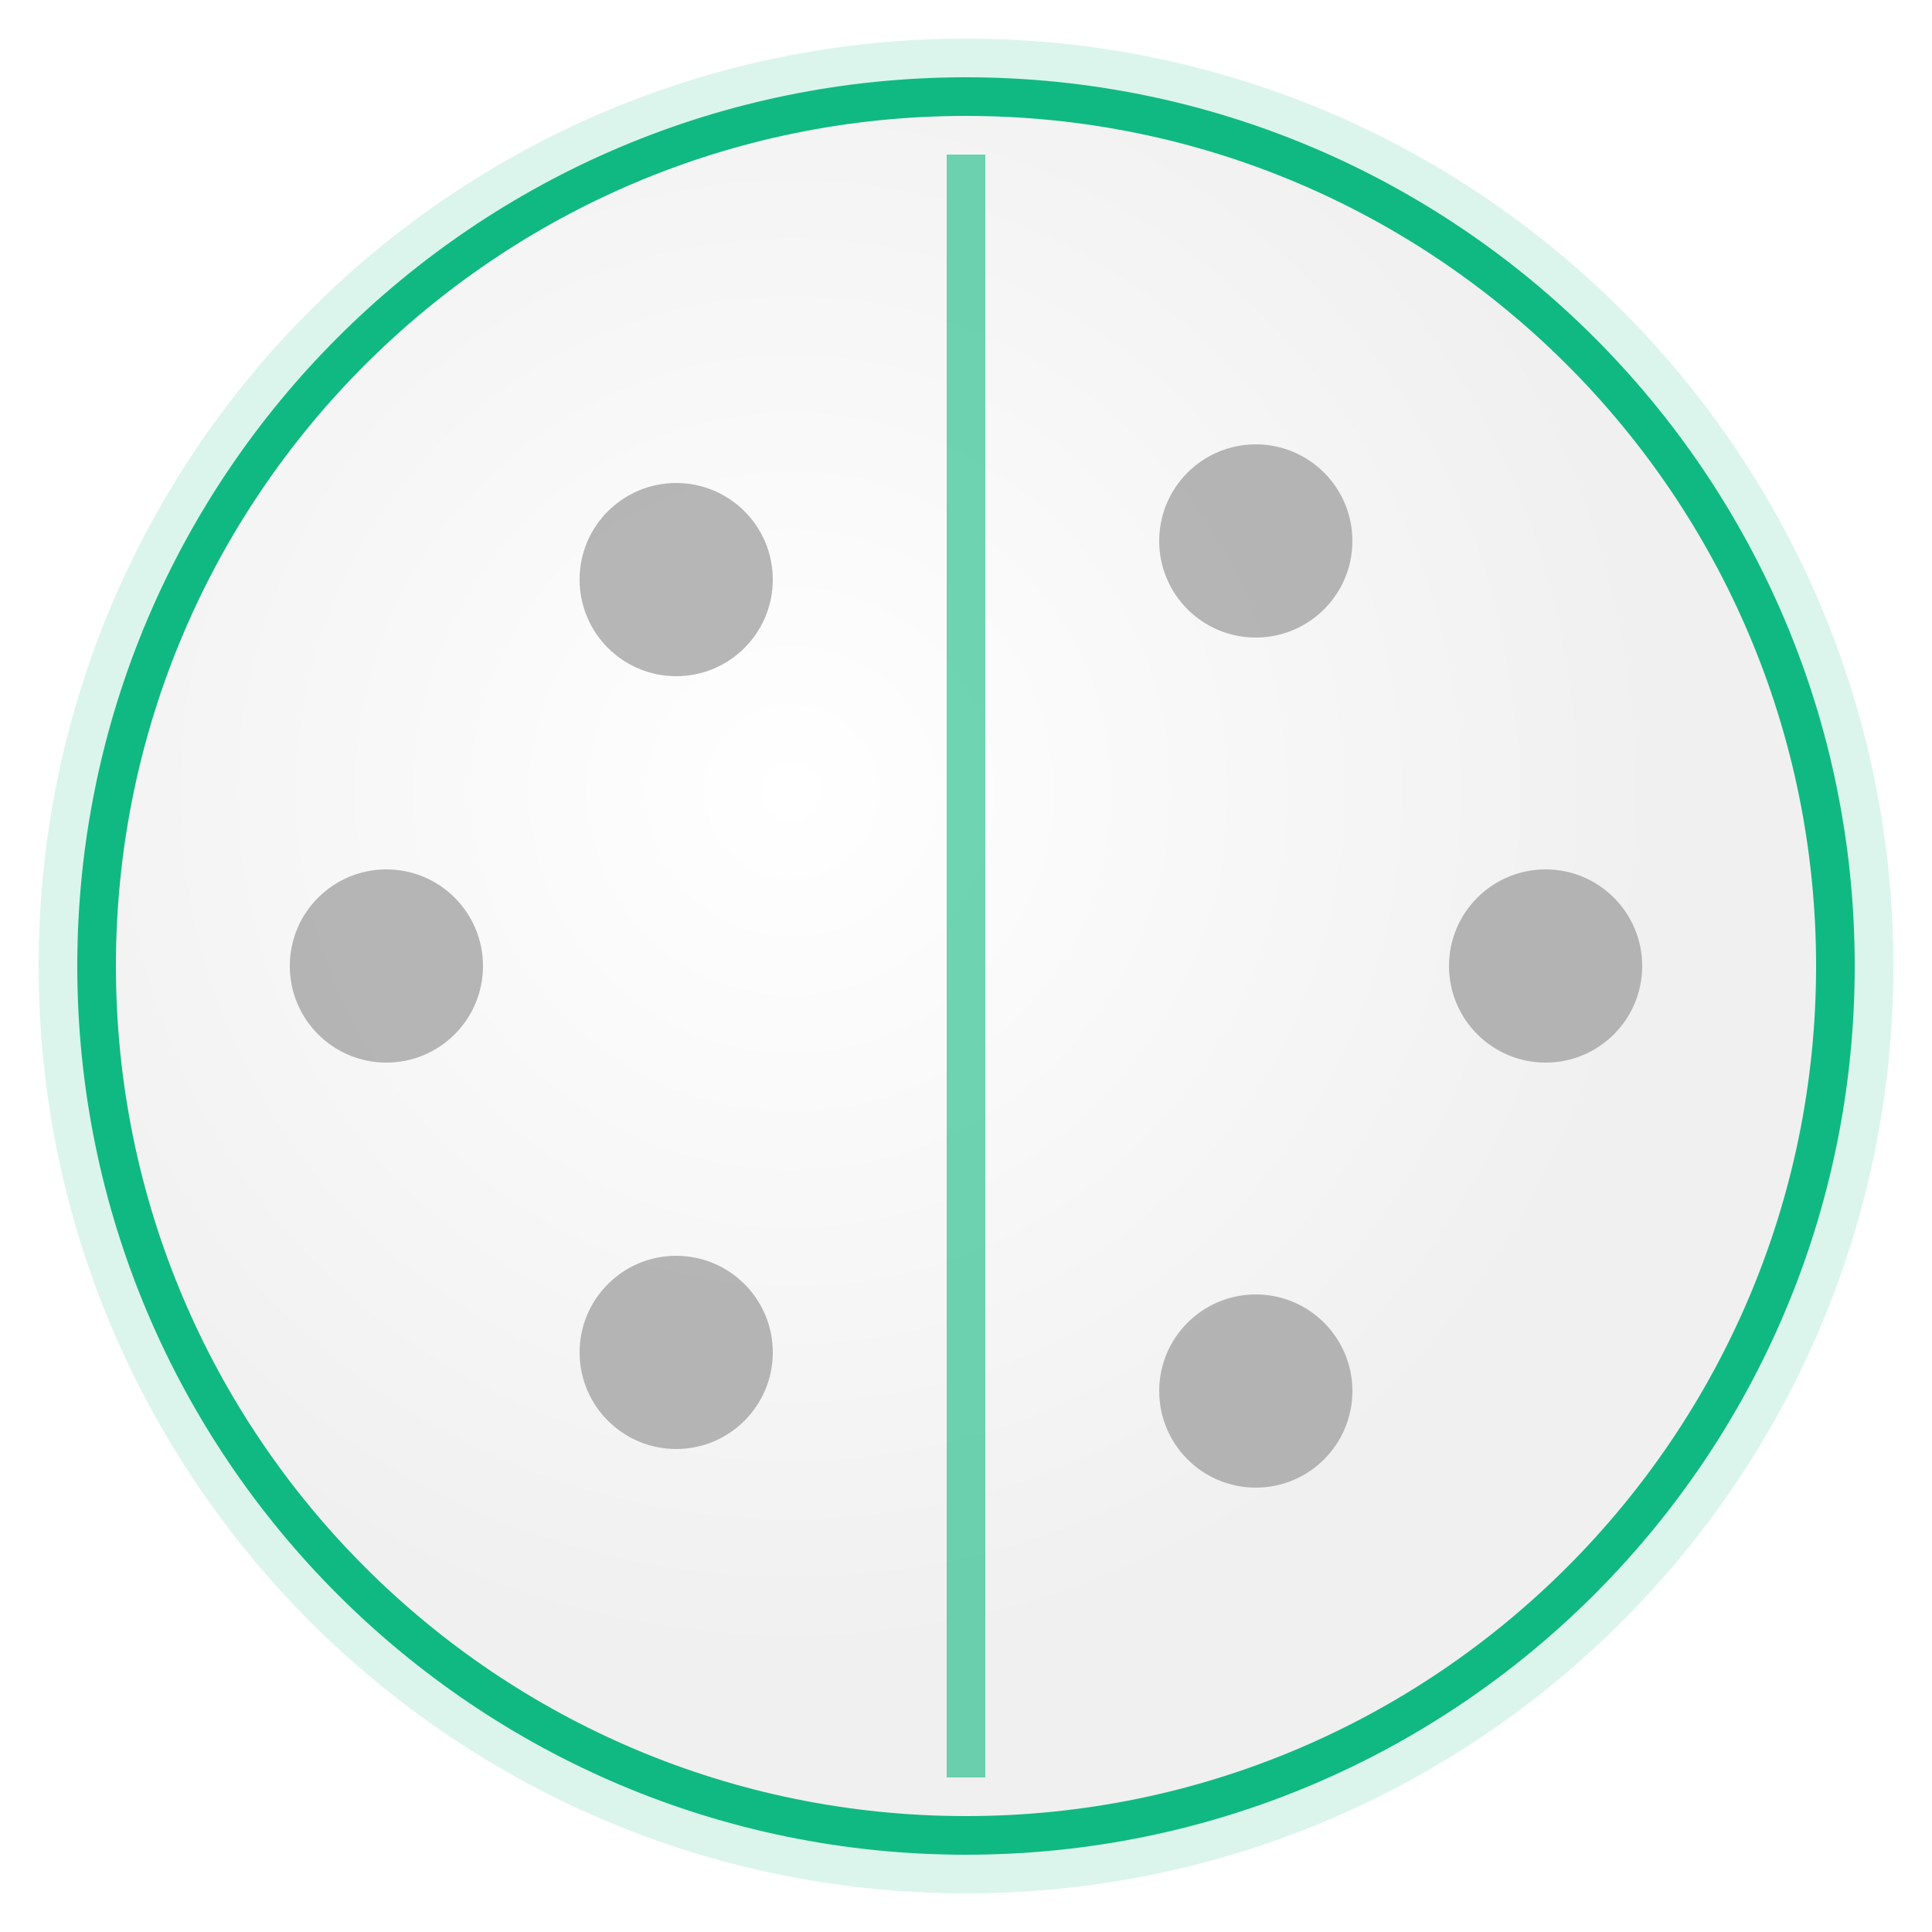
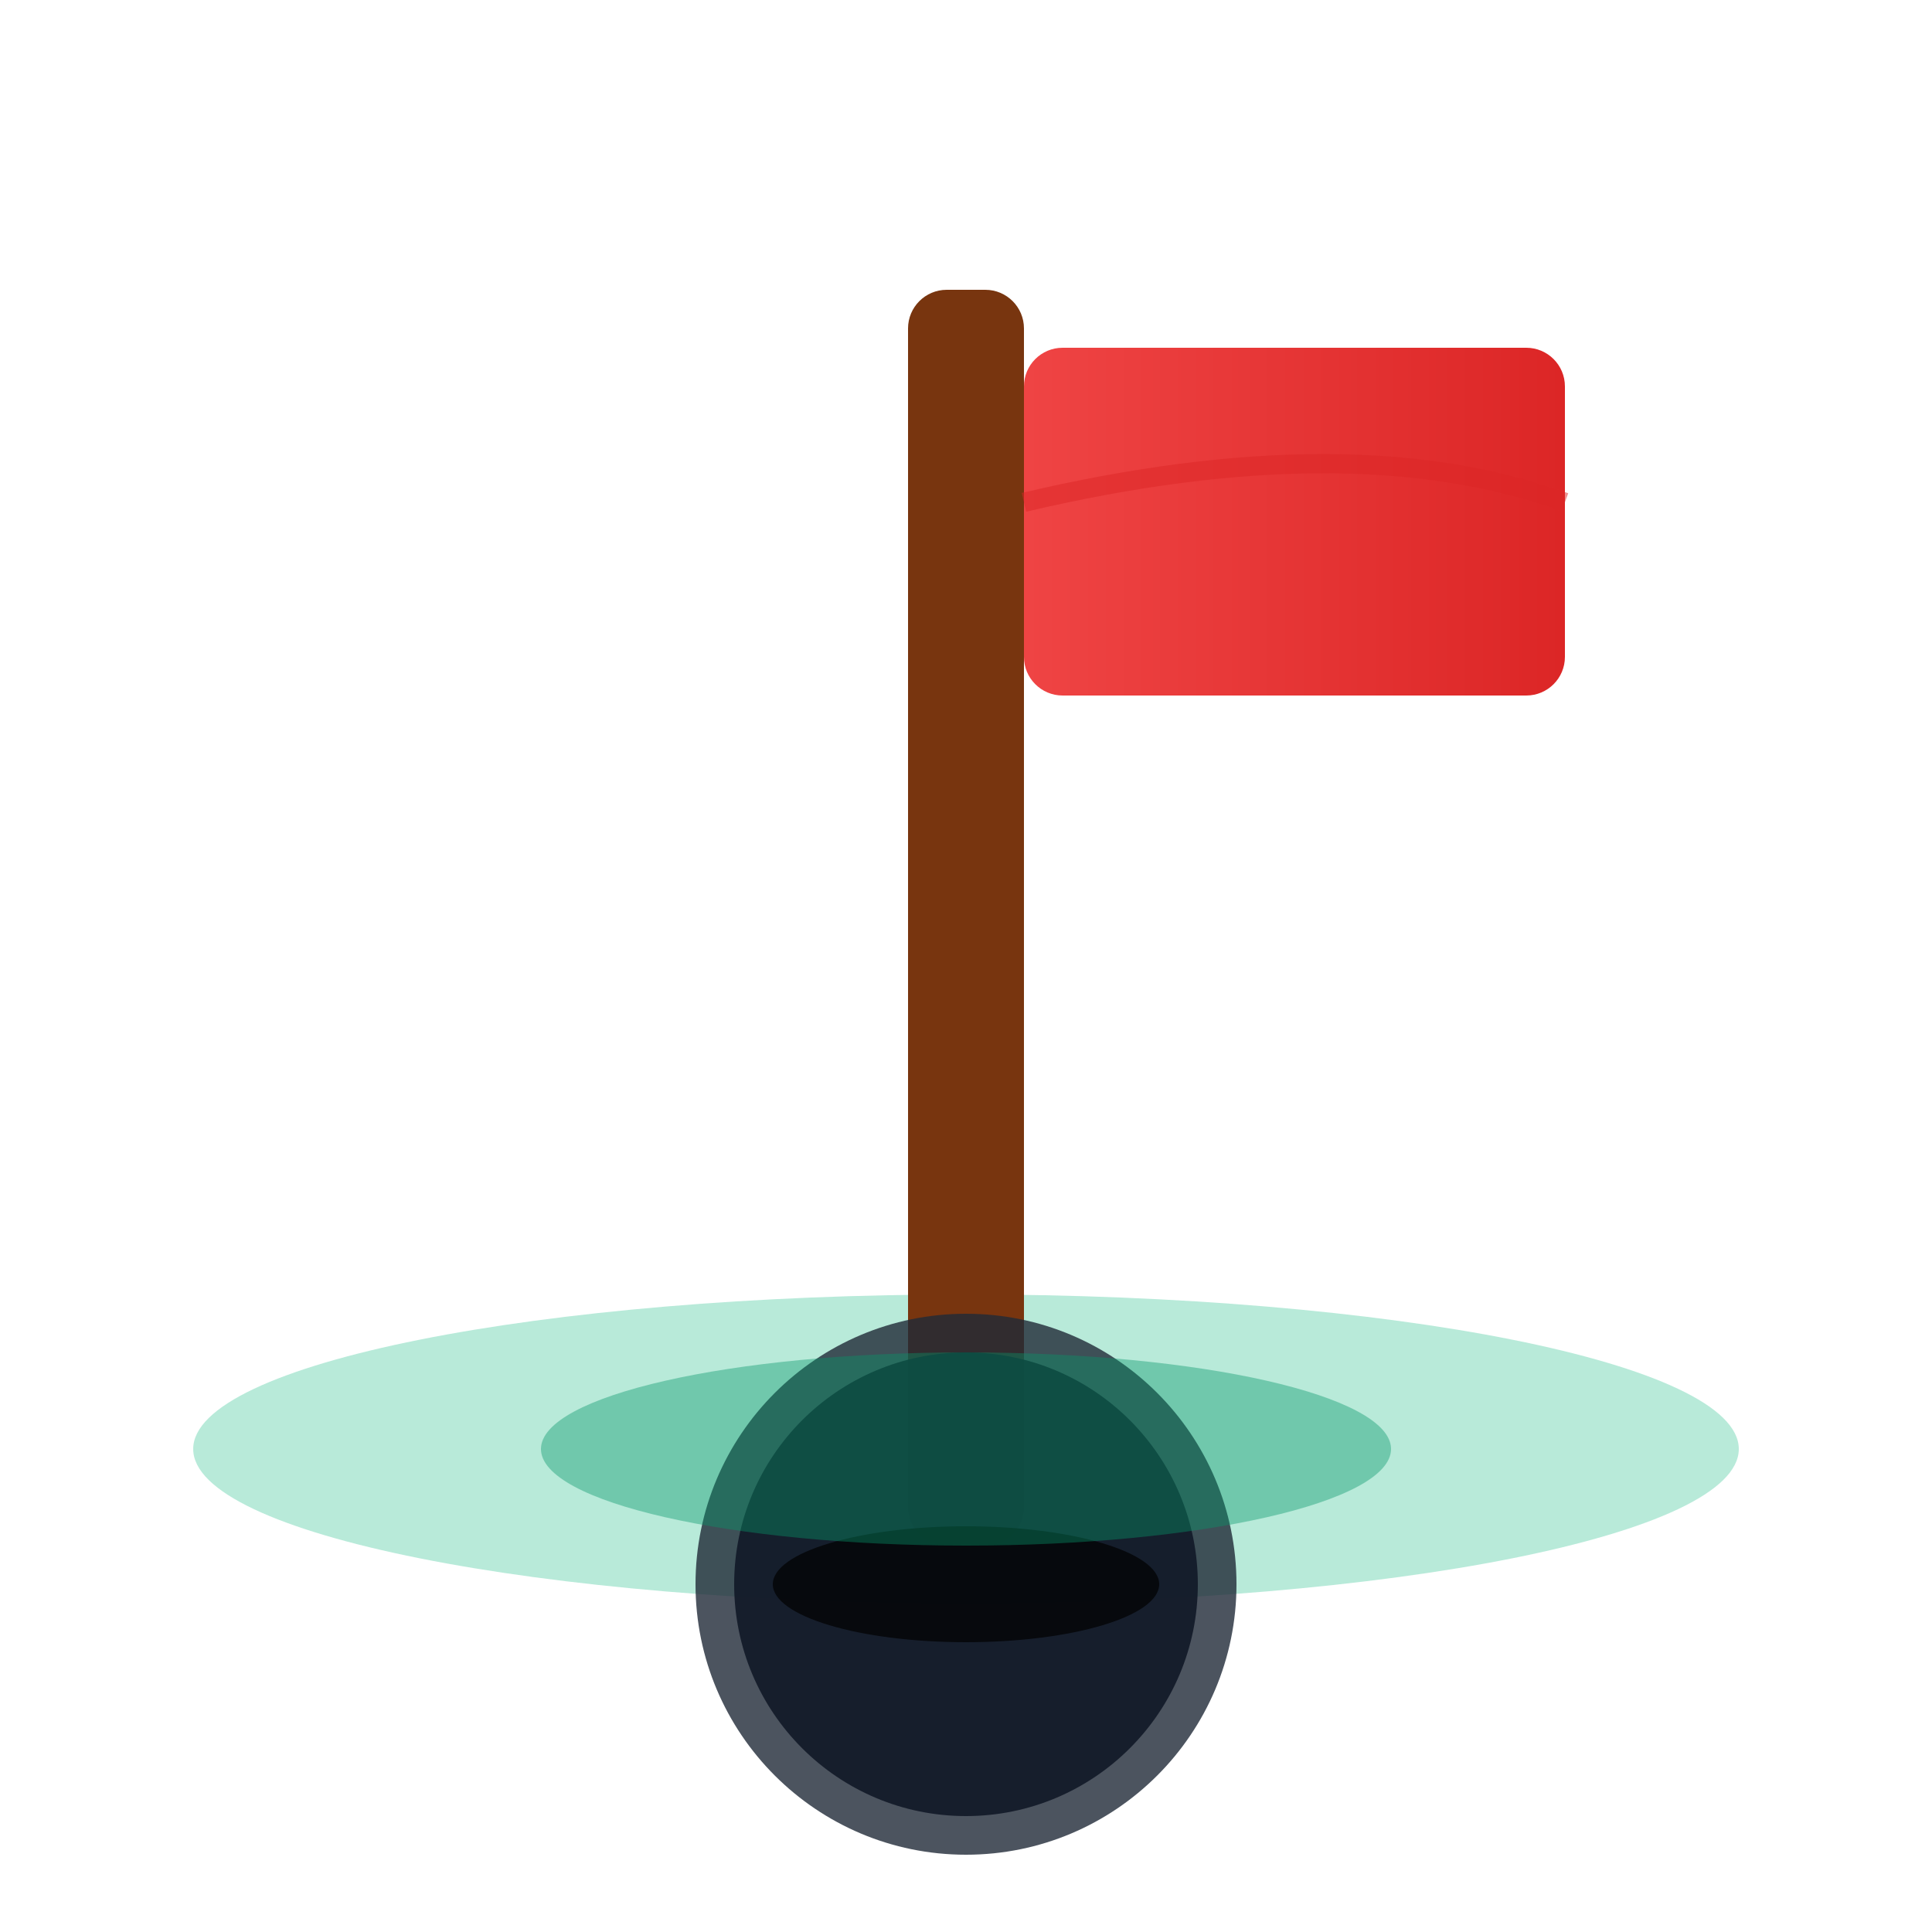
<svg xmlns="http://www.w3.org/2000/svg" viewBox="0 0 100 100">
  <defs>
-     <radialGradient id="ballGradient" cx="40%" cy="40%">
-       <stop offset="0%" style="stop-color:#ffffff;stop-opacity:1" />
-       <stop offset="100%" style="stop-color:#f0f0f0;stop-opacity:1" />
-     </radialGradient>
+     <linearGradient id="flagGradient" x1="0%" y1="0%" x2="100%" y2="0%">
+       <stop offset="0%" style="stop-color:#ef4444;stop-opacity:1" />
+       <stop offset="100%" style="stop-color:#dc2626;stop-opacity:1" />
+     </linearGradient>
  </defs>
-   <circle cx="50" cy="50" r="48" fill="#10b981" opacity="0.15" />
-   <circle cx="50" cy="50" r="45" fill="url(#ballGradient)" stroke="#10b981" stroke-width="2" />
-   <circle cx="35" cy="30" r="5" fill="#999999" opacity="0.7" />
-   <circle cx="65" cy="28" r="5" fill="#999999" opacity="0.7" />
-   <circle cx="20" cy="50" r="5" fill="#999999" opacity="0.7" />
-   <circle cx="80" cy="50" r="5" fill="#999999" opacity="0.7" />
-   <circle cx="35" cy="70" r="5" fill="#999999" opacity="0.7" />
-   <circle cx="65" cy="72" r="5" fill="#999999" opacity="0.7" />
-   <line x1="50" y1="8" x2="50" y2="92" stroke="#10b981" stroke-width="2" opacity="0.6" />
+   <ellipse cx="50" cy="75" rx="40" ry="8" fill="#10b981" opacity="0.3" />
+   <rect x="47" y="15" width="6" height="65" fill="#78350f" rx="2" />
+   <rect x="53" y="18" width="28" height="18" fill="url(#flagGradient)" rx="2" />
+   <path d="M 53 26 Q 70 22 81 26" stroke="#dc2626" stroke-width="1" fill="none" opacity="0.5" />
+   <circle cx="50" cy="82" r="14" fill="#1f2937" opacity="0.8" />
+   <circle cx="50" cy="82" r="12" fill="#111827" opacity="0.9" />
+   <ellipse cx="50" cy="82" rx="10" ry="3" fill="#000000" opacity="0.7" />
+   <ellipse cx="50" cy="75" rx="22" ry="5" fill="#059669" opacity="0.4" />
</svg>
